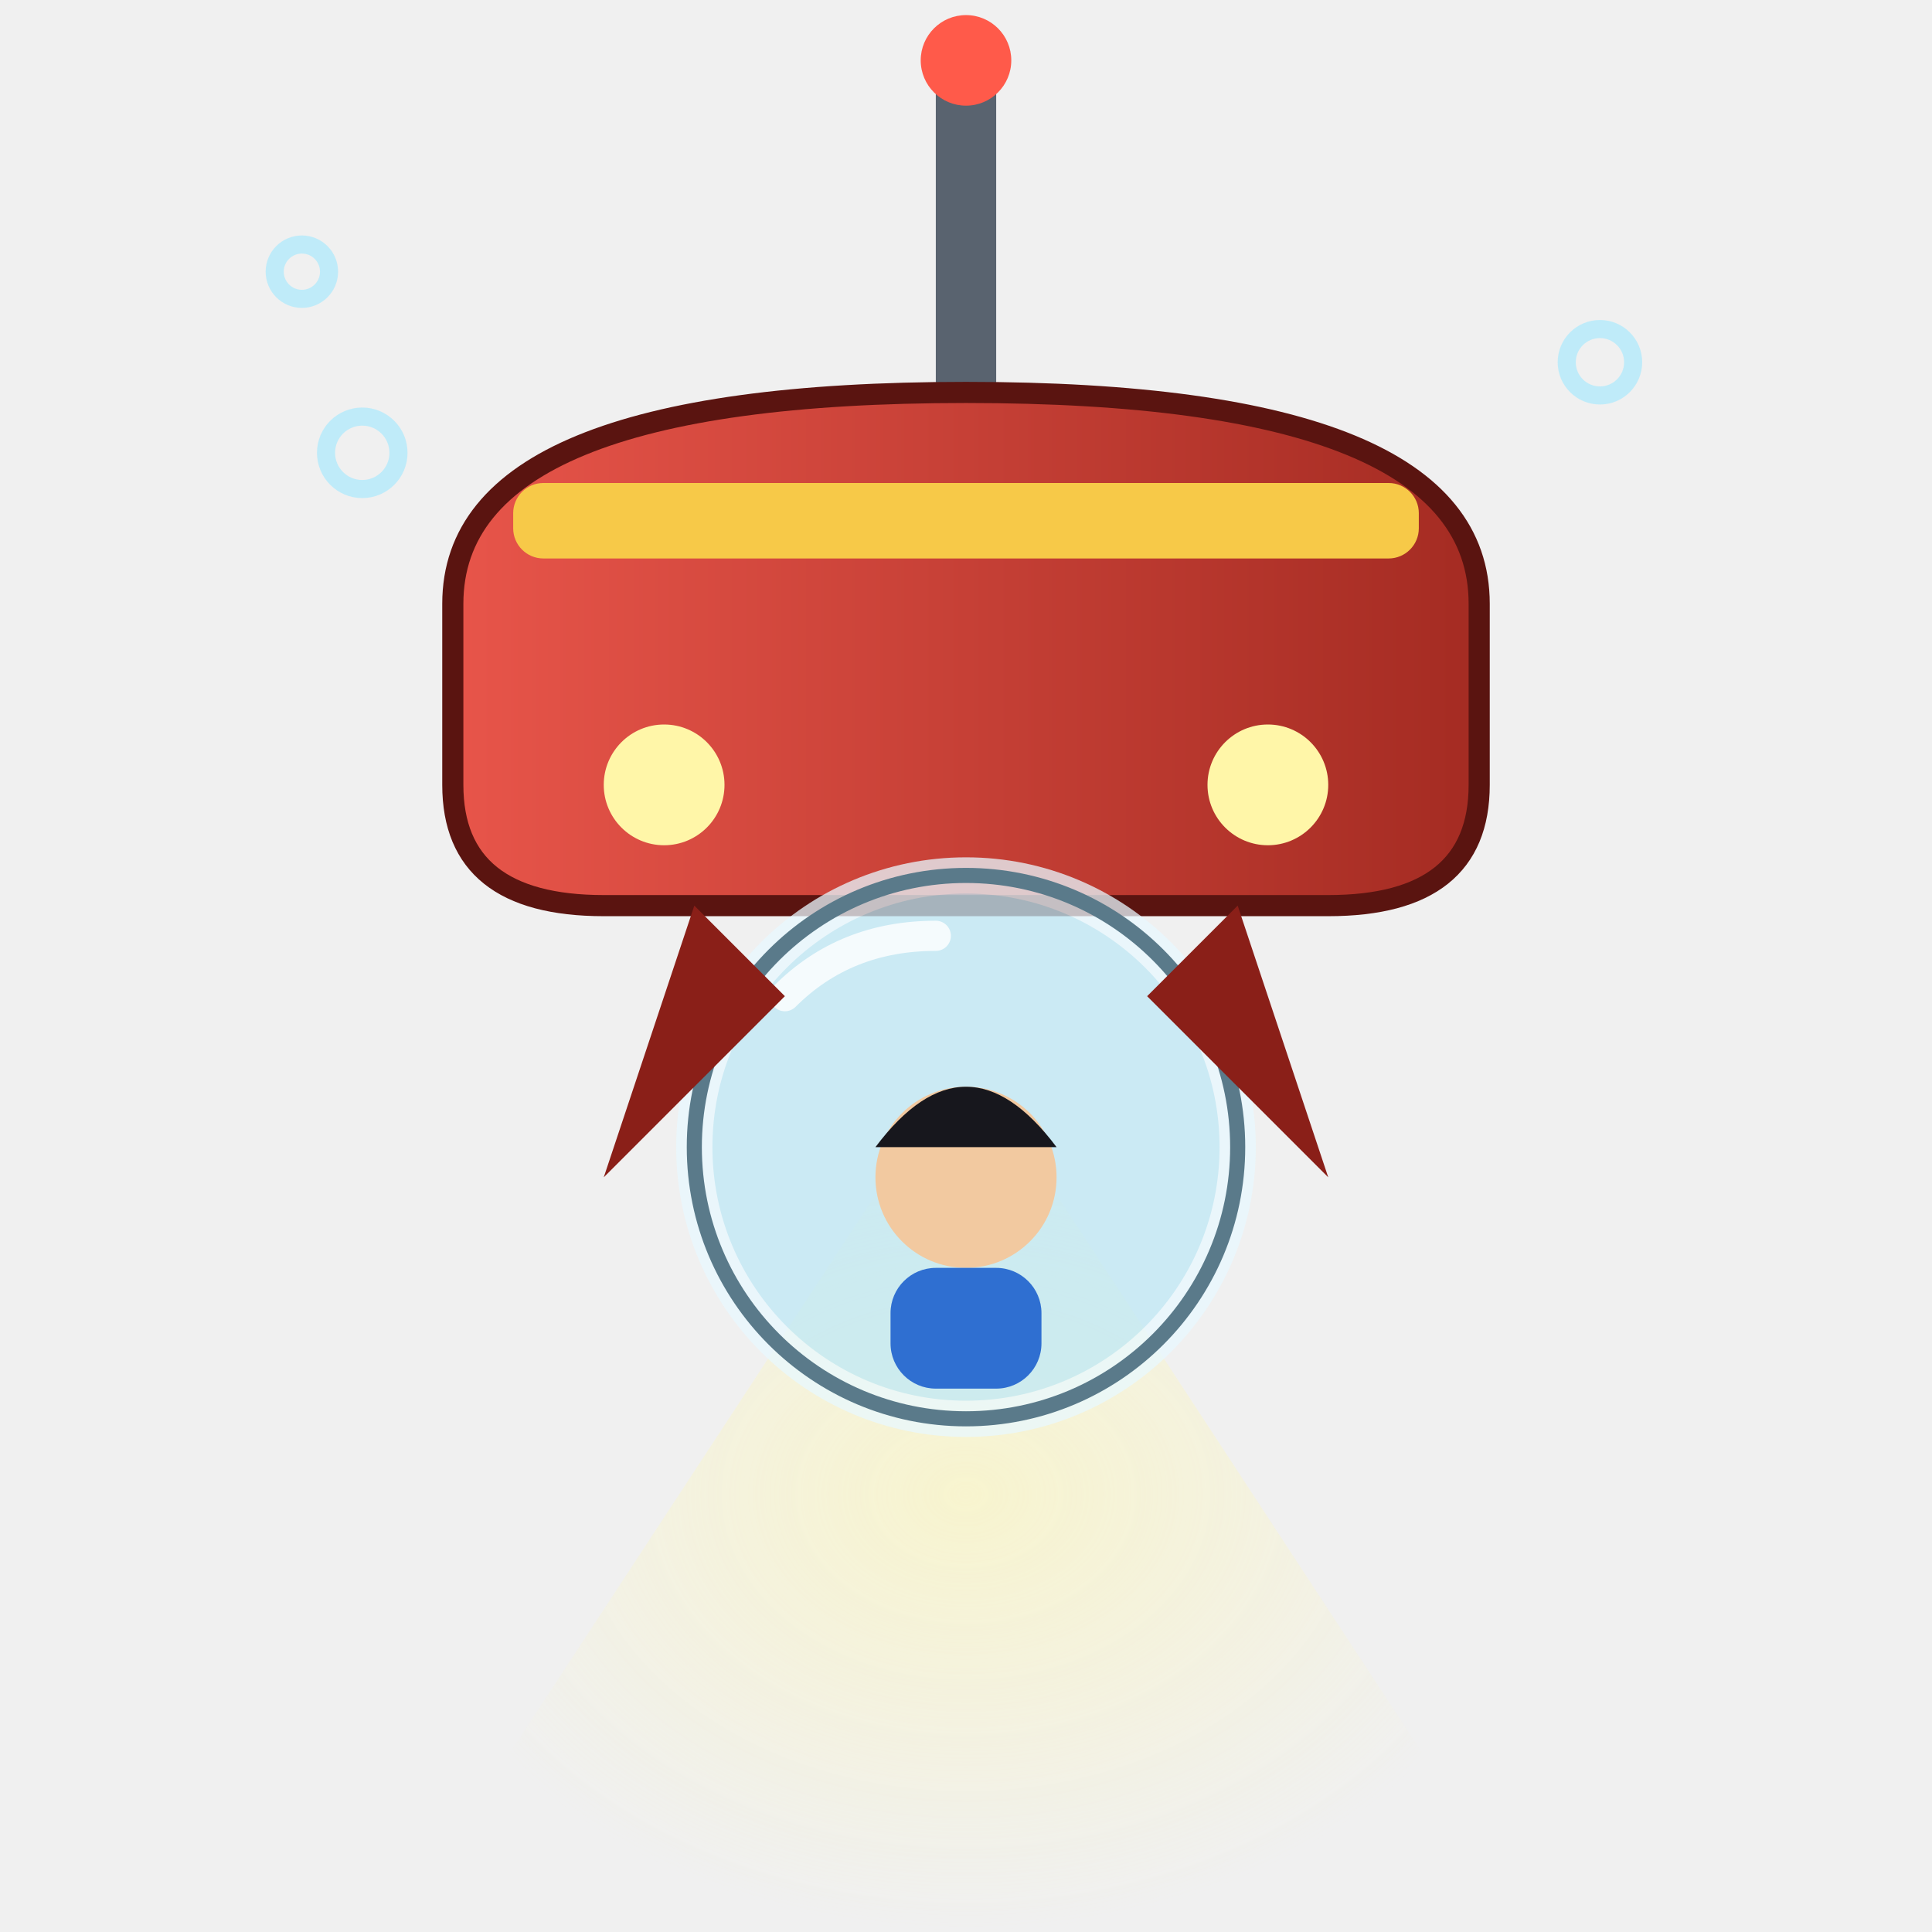
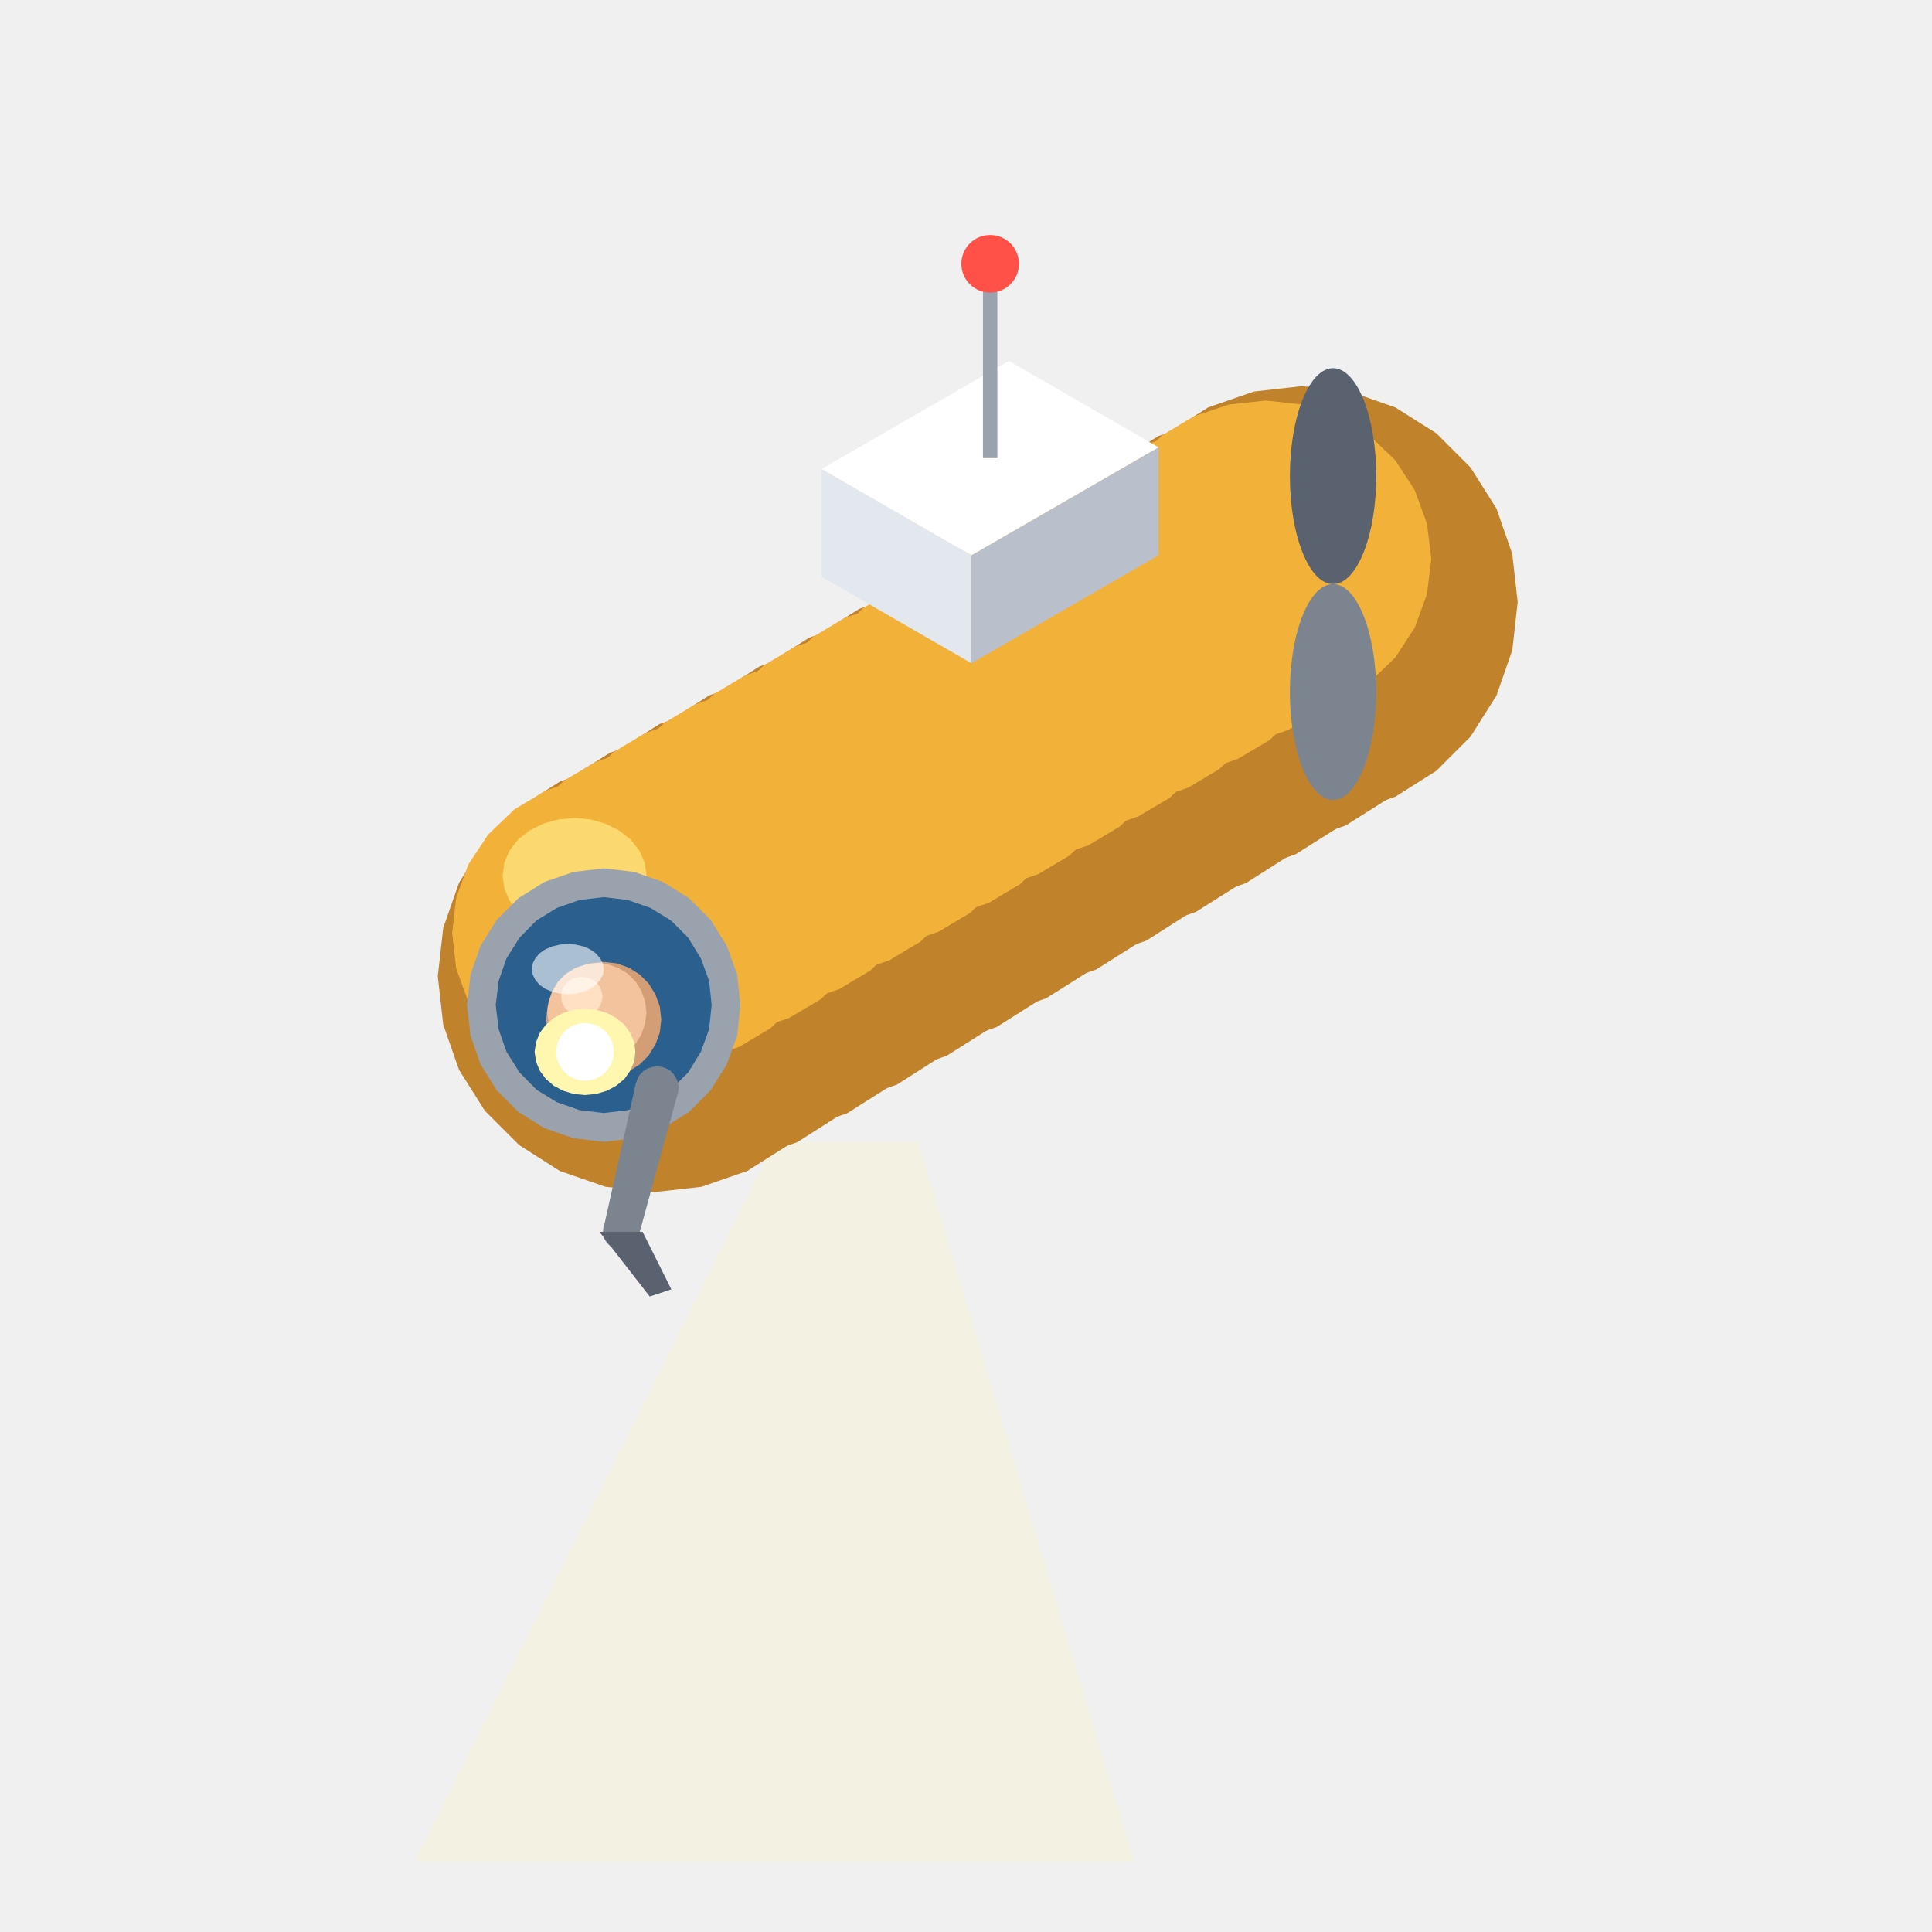
- <svg xmlns="http://www.w3.org/2000/svg" viewBox="0 0 128 128">
-   <defs>
-     <linearGradient id="hl" x1="0" y1="0" x2="1" y2="0">
-       <stop offset="0" stop-color="#e8554a" />
-       <stop offset="1" stop-color="#a42b22" />
-     </linearGradient>
-     <radialGradient id="lt" cx="50%" cy="50%" r="50%">
-       <stop offset="0" stop-color="#fff8b0" stop-opacity=".95" />
-       <stop offset="1" stop-color="#fff8b0" stop-opacity="0" />
-     </radialGradient>
-   </defs>
-   <path d="M64 70 L26 128 H102Z" fill="url(#lt)" opacity=".55">
-     <animate attributeName="opacity" values=".6;.3;.6" dur="2.4s" repeatCount="indefinite" />
-   </path>
-   <rect x="62" y="4" width="4" height="22" fill="#59636f" />
-   <circle cx="64" cy="4" r="3" fill="#ff5a4a">
-     <animate attributeName="opacity" values="1;.2;1" dur="1.4s" repeatCount="indefinite" />
-   </circle>
-   <path d="M30 40 Q30 26 64 26 Q98 26 98 40 L98 52 Q98 60 88 60 L40 60 Q30 60 30 52Z" fill="url(#hl)" stroke="#5a1410" stroke-width="1.4" />
-   <rect x="34" y="32" width="60" height="5" rx="2" fill="#f7c948" />
-   <circle cx="64" cy="76" r="18" fill="#bfe8f5" opacity=".75" stroke="#e8f8ff" stroke-width="2.4" />
-   <circle cx="64" cy="76" r="18" fill="none" stroke="#5a7a8a" stroke-width="1" />
-   <circle cx="64" cy="78" r="6" fill="#f2c9a0" />
-   <path d="M58 76 Q64 68 70 76" fill="#17171d" />
-   <rect x="59" y="84" width="10" height="8" rx="3" fill="#2f6fd1" />
-   <path d="M52 66 Q56 62 62 62" stroke="#fff" stroke-width="2" fill="none" opacity=".8" stroke-linecap="round" />
-   <path d="M46 60 L40 78 L52 66Z M82 60 L88 78 L76 66Z" fill="#8a1f18" />
-   <circle cx="44" cy="52" r="4" fill="#fff6a8" />
-   <circle cx="84" cy="52" r="4" fill="#fff6a8" />
-   <g fill="none" stroke="#9fe8ff" stroke-width="1.2" opacity=".6">
-     <circle cx="24" cy="30" r="2.4" />
-     <circle cx="20" cy="18" r="1.8" />
-     <circle cx="106" cy="24" r="2.2" />
+ <svg xmlns="http://www.w3.org/2000/svg" viewBox="0 0 80 80">
+   <g transform="translate(41 41.32) scale(1.49)">
+     <path d="M-6 4L-16 24L4 24L-2 4Z" fill="#fff6b0" opacity="0.22" />
+     <path d="M14.66 -11L14.51 -9.66L14.07 -8.4L13.35 -7.26L12.4 -6.31L11.26 -5.59L10 -5.15L8.66 -5L7.33 -5.15L6.06 -5.59L4.92 -6.31L3.97 -7.26L3.25 -8.4L2.81 -9.66L2.66 -11L2.81 -12.34L3.25 -13.6L3.97 -14.74L4.92 -15.69L6.06 -16.41L7.33 -16.85L8.66 -17L10 -16.85L11.26 -16.41L12.4 -15.69L13.35 -14.74L14.07 -13.6L14.51 -12.34Z" fill="#c0822a" />
+     <path d="M13.27 -10.2L13.12 -8.86L12.68 -7.6L11.97 -6.46L11.02 -5.51L9.88 -4.79L8.61 -4.35L7.27 -4.2L5.94 -4.35L4.67 -4.79L3.53 -5.51L2.58 -6.46L1.87 -7.6L1.43 -8.86L1.27 -10.2L1.43 -11.54L1.87 -12.8L2.58 -13.94L3.53 -14.89L4.67 -15.61L5.94 -16.05L7.27 -16.2L8.61 -16.05L9.88 -15.61L11.02 -14.89L11.97 -13.94L12.68 -12.8L13.12 -11.54Z" fill="#c0822a" />
+     <path d="M11.89 -9.4L11.74 -8.06L11.29 -6.8L10.58 -5.66L9.63 -4.71L8.49 -3.99L7.22 -3.55L5.89 -3.4L4.55 -3.55L3.29 -3.99L2.15 -4.71L1.2 -5.66L0.48 -6.8L0.04 -8.06L-0.11 -9.4L0.04 -10.74L0.48 -12L1.2 -13.14L2.15 -14.09L3.29 -14.81L4.55 -15.25L5.89 -15.4L7.22 -15.25L8.49 -14.81L9.63 -14.09L10.58 -13.14L11.29 -12L11.74 -10.74Z" fill="#c0822a" />
+     <path d="M10.5 -8.6L10.35 -7.26L9.91 -6L9.19 -4.86L8.24 -3.91L7.11 -3.19L5.84 -2.75L4.5 -2.6L3.17 -2.75L1.9 -3.19L0.76 -3.91L-0.19 -4.86L-0.9 -6L-1.35 -7.26L-1.5 -8.6L-1.35 -9.94L-0.9 -11.2L-0.19 -12.34L0.76 -13.29L1.9 -14.01L3.17 -14.45L4.5 -14.6L5.84 -14.45L7.11 -14.01L8.24 -13.29L9.19 -12.34L9.91 -11.2L10.35 -9.94Z" fill="#c0822a" />
+     <path d="M9.12 -7.8L8.97 -6.46L8.52 -5.2L7.81 -4.06L6.86 -3.11L5.72 -2.39L4.45 -1.95L3.12 -1.8L1.78 -1.95L0.51 -2.39L-0.62 -3.11L-1.57 -4.06L-2.29 -5.2L-2.73 -6.46L-2.88 -7.8L-2.73 -9.14L-2.29 -10.4L-1.57 -11.54L-0.62 -12.49L0.51 -13.21L1.78 -13.65L3.12 -13.8L4.45 -13.65L5.72 -13.21L6.86 -12.49L7.81 -11.54L8.52 -10.4L8.97 -9.14Z" fill="#c0822a" />
+     <path d="M7.73 -7L7.58 -5.66L7.14 -4.4L6.42 -3.26L5.47 -2.31L4.34 -1.59L3.07 -1.15L1.73 -1L0.4 -1.15L-0.87 -1.59L-2.01 -2.31L-2.96 -3.26L-3.67 -4.4L-4.12 -5.66L-4.27 -7L-4.12 -8.34L-3.67 -9.6L-2.96 -10.74L-2.01 -11.69L-0.87 -12.41L0.4 -12.85L1.73 -13L3.07 -12.85L4.34 -12.41L5.47 -11.69L6.42 -10.74L7.14 -9.6L7.58 -8.34Z" fill="#c0822a" />
+     <path d="M6.35 -6.2L6.2 -4.86L5.75 -3.6L5.04 -2.46L4.09 -1.51L2.95 -0.79L1.68 -0.35L0.35 -0.2L-0.99 -0.35L-2.26 -0.79L-3.39 -1.51L-4.34 -2.46L-5.06 -3.6L-5.5 -4.86L-5.65 -6.2L-5.5 -7.54L-5.06 -8.8L-4.34 -9.94L-3.39 -10.89L-2.26 -11.61L-0.99 -12.05L0.35 -12.2L1.68 -12.05L2.95 -11.61L4.09 -10.89L5.04 -9.94L5.75 -8.8L6.2 -7.54Z" fill="#c0822a" />
+     <path d="M4.96 -5.4L4.81 -4.06L4.37 -2.8L3.65 -1.66L2.7 -0.71L1.56 0.01L0.3 0.45L-1.04 0.6L-2.37 0.45L-3.64 0.01L-4.78 -0.71L-5.73 -1.66L-6.45 -2.8L-6.89 -4.06L-7.04 -5.4L-6.89 -6.74L-6.45 -8L-5.73 -9.14L-4.78 -10.09L-3.64 -10.81L-2.37 -11.25L-1.04 -11.4L0.3 -11.25L1.56 -10.81L2.7 -10.09L3.65 -9.14L4.37 -8L4.81 -6.74Z" fill="#c0822a" />
+     <path d="M3.58 -4.6L3.42 -3.26L2.98 -2L2.27 -0.86L1.32 0.09L0.18 0.81L-1.09 1.25L-2.42 1.4L-3.76 1.25L-5.03 0.81L-6.17 0.09L-7.12 -0.86L-7.83 -2L-8.27 -3.26L-8.42 -4.6L-8.27 -5.94L-7.83 -7.2L-7.12 -8.34L-6.17 -9.29L-5.03 -10.01L-3.76 -10.45L-2.42 -10.6L-1.09 -10.45L0.18 -10.01L1.32 -9.29L2.27 -8.34L2.98 -7.2L3.42 -5.94Z" fill="#c0822a" />
+     <path d="M2.19 -3.8L2.04 -2.46L1.6 -1.2L0.88 -0.06L-0.07 0.89L-1.21 1.61L-2.48 2.05L-3.81 2.2L-5.15 2.05L-6.41 1.61L-7.55 0.89L-8.5 -0.06L-9.22 -1.2L-9.66 -2.46L-9.81 -3.8L-9.66 -5.14L-9.22 -6.4L-8.5 -7.54L-7.55 -8.49L-6.41 -9.21L-5.15 -9.65L-3.81 -9.8L-2.48 -9.65L-1.21 -9.21L-0.07 -8.49L0.88 -7.54L1.6 -6.4L2.04 -5.14Z" fill="#c0822a" />
+     <path d="M0.8 -3L0.65 -1.66L0.21 -0.4L-0.51 0.74L-1.46 1.69L-2.59 2.41L-3.86 2.85L-5.2 3L-6.53 2.85L-7.8 2.41L-8.94 1.69L-9.89 0.74L-10.6 -0.4L-11.05 -1.66L-11.2 -3L-11.05 -4.34L-10.6 -5.6L-9.89 -6.74L-8.94 -7.69L-7.8 -8.41L-6.53 -8.85L-5.2 -9L-3.86 -8.85L-2.59 -8.41L-1.46 -7.69L-0.51 -6.74L0.21 -5.6L0.65 -4.34Z" fill="#c0822a" />
+     <path d="M-0.58 -2.2L-0.73 -0.86L-1.18 0.4L-1.89 1.54L-2.84 2.49L-3.98 3.21L-5.25 3.65L-6.58 3.8L-7.92 3.65L-9.19 3.21L-10.32 2.49L-11.27 1.54L-11.99 0.4L-12.43 -0.86L-12.58 -2.2L-12.43 -3.54L-11.99 -4.8L-11.27 -5.94L-10.32 -6.89L-9.19 -7.61L-7.92 -8.05L-6.58 -8.2L-5.25 -8.05L-3.98 -7.61L-2.84 -6.89L-1.89 -5.94L-1.18 -4.8L-0.73 -3.54Z" fill="#c0822a" />
+     <path d="M-1.97 -1.4L-2.12 -0.06L-2.56 1.2L-3.28 2.34L-4.23 3.29L-5.36 4.01L-6.63 4.45L-7.97 4.6L-9.3 4.45L-10.57 4.01L-11.71 3.29L-12.66 2.34L-13.37 1.2L-13.82 -0.06L-13.97 -1.4L-13.82 -2.74L-13.37 -4L-12.66 -5.14L-11.71 -6.09L-10.57 -6.81L-9.3 -7.25L-7.97 -7.4L-6.63 -7.25L-5.36 -6.81L-4.23 -6.09L-3.28 -5.14L-2.56 -4L-2.12 -2.74Z" fill="#c0822a" />
+     <path d="M-3.35 -0.6L-3.5 0.74L-3.95 2L-4.66 3.14L-5.61 4.09L-6.75 4.81L-8.02 5.25L-9.35 5.4L-10.69 5.25L-11.96 4.81L-13.09 4.09L-14.04 3.14L-14.76 2L-15.2 0.74L-15.35 -0.6L-15.2 -1.94L-14.76 -3.2L-14.04 -4.34L-13.09 -5.29L-11.96 -6.01L-10.69 -6.45L-9.35 -6.6L-8.02 -6.45L-6.75 -6.01L-5.61 -5.29L-4.66 -4.34L-3.95 -3.2L-3.5 -1.94Z" fill="#c0822a" />
+     <path d="M12.26 -12.2L12.14 -11.22L11.8 -10.29L11.26 -9.46L10.53 -8.76L9.66 -8.24L8.68 -7.91L7.66 -7.8L6.64 -7.91L5.66 -8.24L4.79 -8.76L4.06 -9.46L3.52 -10.29L3.18 -11.22L3.06 -12.2L3.18 -13.18L3.52 -14.11L4.06 -14.94L4.79 -15.64L5.66 -16.16L6.64 -16.49L7.66 -16.6L8.68 -16.49L9.66 -16.16L10.53 -15.64L11.26 -14.94L11.8 -14.11L12.14 -13.18Z" fill="#f2b23a" />
+     <path d="M8.46 -13.8L8.41 -13.44L8.26 -13.11L8.02 -12.8L7.71 -12.55L7.33 -12.36L6.91 -12.24L6.46 -12.2L6.02 -12.24L5.59 -12.36L5.21 -12.55L4.9 -12.8L4.66 -13.11L4.51 -13.44L4.46 -13.8L4.51 -14.16L4.66 -14.49L4.9 -14.8L5.21 -15.05L5.59 -15.24L6.02 -15.36L6.46 -15.4L6.91 -15.36L7.33 -15.24L7.71 -15.05L8.02 -14.8L8.26 -14.49L8.41 -14.16Z" fill="#ffe27a" opacity="0.8" />
+     <path d="M10.87 -11.4L10.76 -10.42L10.42 -9.49L9.87 -8.66L9.14 -7.96L8.27 -7.44L7.3 -7.11L6.27 -7L5.25 -7.11L4.28 -7.44L3.41 -7.96L2.68 -8.66L2.13 -9.49L1.79 -10.42L1.67 -11.4L1.79 -12.38L2.13 -13.31L2.68 -14.14L3.41 -14.84L4.28 -15.36L5.25 -15.69L6.27 -15.8L7.3 -15.69L8.27 -15.36L9.14 -14.84L9.87 -14.14L10.42 -13.31L10.76 -12.38Z" fill="#f2b23a" />
+     <path d="M7.07 -13L7.02 -12.64L6.88 -12.31L6.64 -12L6.32 -11.75L5.94 -11.56L5.52 -11.44L5.07 -11.4L4.63 -11.44L4.21 -11.56L3.83 -11.75L3.51 -12L3.27 -12.31L3.12 -12.64L3.07 -13L3.12 -13.36L3.27 -13.69L3.51 -14L3.83 -14.25L4.21 -14.44L4.63 -14.56L5.07 -14.6L5.52 -14.56L5.94 -14.44L6.32 -14.25L6.64 -14L6.88 -13.69L7.02 -13.36Z" fill="#ffe27a" opacity="0.8" />
+     <path d="M9.49 -10.6L9.37 -9.62L9.03 -8.69L8.49 -7.86L7.76 -7.16L6.88 -6.64L5.91 -6.31L4.89 -6.2L3.87 -6.31L2.89 -6.64L2.02 -7.16L1.29 -7.86L0.74 -8.69L0.4 -9.62L0.29 -10.6L0.4 -11.58L0.74 -12.51L1.29 -13.34L2.02 -14.04L2.89 -14.56L3.87 -14.89L4.89 -15L5.91 -14.89L6.88 -14.56L7.76 -14.04L8.49 -13.34L9.03 -12.51L9.37 -11.58Z" fill="#f2b23a" />
+     <path d="M5.69 -12.2L5.64 -11.84L5.49 -11.51L5.25 -11.2L4.94 -10.95L4.56 -10.76L4.13 -10.64L3.69 -10.6L3.24 -10.64L2.82 -10.76L2.44 -10.95L2.13 -11.2L1.89 -11.51L1.74 -11.84L1.69 -12.2L1.74 -12.56L1.89 -12.89L2.13 -13.2L2.44 -13.45L2.82 -13.64L3.24 -13.76L3.69 -13.8L4.13 -13.76L4.56 -13.64L4.94 -13.45L5.25 -13.2L5.49 -12.89L5.64 -12.56Z" fill="#ffe27a" opacity="0.8" />
+     <path d="M8.1 -9.8L7.99 -8.82L7.65 -7.89L7.1 -7.06L6.37 -6.36L5.5 -5.84L4.53 -5.51L3.5 -5.4L2.48 -5.51L1.51 -5.84L0.64 -6.36L-0.09 -7.06L-0.64 -7.89L-0.98 -8.82L-1.1 -9.8L-0.98 -10.78L-0.64 -11.71L-0.09 -12.54L0.64 -13.24L1.51 -13.76L2.48 -14.09L3.5 -14.2L4.53 -14.09L5.5 -13.76L6.37 -13.24L7.1 -12.54L7.65 -11.71L7.99 -10.78Z" fill="#f2b23a" />
+     <path d="M4.3 -11.4L4.25 -11.04L4.11 -10.71L3.87 -10.4L3.55 -10.15L3.17 -9.96L2.75 -9.84L2.3 -9.8L1.86 -9.84L1.44 -9.96L1.06 -10.15L0.74 -10.4L0.5 -10.71L0.35 -11.04L0.3 -11.4L0.35 -11.76L0.5 -12.09L0.74 -12.4L1.06 -12.65L1.44 -12.84L1.86 -12.96L2.3 -13L2.75 -12.96L3.17 -12.84L3.55 -12.65L3.87 -12.4L4.11 -12.09L4.25 -11.76Z" fill="#ffe27a" opacity="0.8" />
+     <path d="M6.72 -9L6.6 -8.02L6.26 -7.09L5.71 -6.26L4.99 -5.56L4.11 -5.04L3.14 -4.71L2.12 -4.6L1.09 -4.71L0.12 -5.04L-0.75 -5.56L-1.48 -6.26L-2.03 -7.09L-2.37 -8.02L-2.48 -9L-2.37 -9.98L-2.03 -10.91L-1.48 -11.74L-0.75 -12.44L0.12 -12.96L1.09 -13.29L2.12 -13.4L3.14 -13.29L4.11 -12.96L4.99 -12.44L5.71 -11.74L6.26 -10.91L6.6 -9.98Z" fill="#f2b23a" />
+     <path d="M2.92 -10.6L2.87 -10.24L2.72 -9.91L2.48 -9.6L2.16 -9.35L1.79 -9.16L1.36 -9.04L0.92 -9L0.47 -9.04L0.05 -9.16L-0.33 -9.35L-0.65 -9.6L-0.88 -9.91L-1.03 -10.24L-1.08 -10.6L-1.03 -10.96L-0.88 -11.29L-0.65 -11.6L-0.33 -11.85L0.05 -12.04L0.47 -12.16L0.92 -12.2L1.36 -12.16L1.79 -12.04L2.16 -11.85L2.48 -11.6L2.72 -11.29L2.87 -10.96Z" fill="#ffe27a" opacity="0.8" />
+     <path d="M5.33 -8.2L5.22 -7.22L4.88 -6.29L4.33 -5.46L3.6 -4.76L2.73 -4.24L1.76 -3.91L0.73 -3.8L-0.29 -3.91L-1.26 -4.24L-2.14 -4.76L-2.86 -5.46L-3.41 -6.29L-3.75 -7.22L-3.87 -8.2L-3.75 -9.18L-3.41 -10.11L-2.86 -10.94L-2.14 -11.64L-1.26 -12.16L-0.29 -12.49L0.73 -12.6L1.76 -12.49L2.73 -12.16L3.6 -11.64L4.33 -10.94L4.88 -10.11L5.22 -9.18Z" fill="#f2b23a" />
+     <path d="M1.53 -9.8L1.48 -9.44L1.33 -9.11L1.1 -8.8L0.78 -8.55L0.4 -8.36L-0.02 -8.24L-0.47 -8.2L-0.91 -8.24L-1.34 -8.36L-1.71 -8.55L-2.03 -8.8L-2.27 -9.11L-2.42 -9.44L-2.47 -9.8L-2.42 -10.16L-2.27 -10.49L-2.03 -10.8L-1.71 -11.05L-1.34 -11.24L-0.91 -11.36L-0.47 -11.4L-0.02 -11.36L0.4 -11.24L0.78 -11.05L1.1 -10.8L1.33 -10.49L1.48 -10.16Z" fill="#ffe27a" opacity="0.8" />
+     <path d="M3.95 -7.4L3.83 -6.42L3.49 -5.49L2.94 -4.66L2.21 -3.96L1.34 -3.44L0.37 -3.11L-0.65 -3L-1.68 -3.11L-2.65 -3.44L-3.52 -3.96L-4.25 -4.66L-4.8 -5.49L-5.14 -6.42L-5.25 -7.4L-5.14 -8.38L-4.8 -9.31L-4.25 -10.14L-3.52 -10.84L-2.65 -11.36L-1.68 -11.69L-0.65 -11.8L0.37 -11.69L1.34 -11.36L2.21 -10.84L2.94 -10.14L3.49 -9.31L3.83 -8.38Z" fill="#f2b23a" />
+     <path d="M0.15 -9L0.1 -8.64L-0.05 -8.31L-0.29 -8L-0.61 -7.75L-0.99 -7.56L-1.41 -7.44L-1.85 -7.4L-2.3 -7.44L-2.72 -7.56L-3.1 -7.75L-3.42 -8L-3.66 -8.31L-3.8 -8.64L-3.85 -9L-3.8 -9.36L-3.66 -9.69L-3.42 -10L-3.1 -10.25L-2.72 -10.44L-2.3 -10.56L-1.85 -10.6L-1.41 -10.56L-0.99 -10.44L-0.61 -10.25L-0.29 -10L-0.05 -9.69L0.1 -9.36Z" fill="#ffe27a" opacity="0.8" />
+     <path d="M2.56 -6.6L2.45 -5.62L2.11 -4.69L1.56 -3.86L0.83 -3.16L-0.04 -2.64L-1.02 -2.31L-2.04 -2.2L-3.06 -2.31L-4.04 -2.64L-4.91 -3.16L-5.64 -3.86L-6.18 -4.69L-6.52 -5.62L-6.64 -6.6L-6.52 -7.58L-6.18 -8.51L-5.64 -9.34L-4.91 -10.04L-4.04 -10.56L-3.06 -10.89L-2.04 -11L-1.02 -10.89L-0.04 -10.56L0.83 -10.04L1.56 -9.34L2.11 -8.51L2.45 -7.58Z" fill="#f2b23a" />
+     <path d="M-1.24 -8.2L-1.29 -7.84L-1.44 -7.51L-1.68 -7.2L-1.99 -6.95L-2.37 -6.76L-2.79 -6.64L-3.24 -6.6L-3.68 -6.64L-4.11 -6.76L-4.49 -6.95L-4.8 -7.2L-5.04 -7.51L-5.19 -7.84L-5.24 -8.2L-5.19 -8.56L-5.04 -8.89L-4.8 -9.2L-4.49 -9.45L-4.11 -9.64L-3.68 -9.76L-3.24 -9.8L-2.79 -9.76L-2.37 -9.64L-1.99 -9.45L-1.68 -9.2L-1.44 -8.89L-1.29 -8.56Z" fill="#ffe27a" opacity="0.8" />
+     <path d="M1.18 -5.8L1.06 -4.82L0.72 -3.89L0.17 -3.06L-0.56 -2.36L-1.43 -1.84L-2.4 -1.51L-3.42 -1.4L-4.45 -1.51L-5.42 -1.84L-6.29 -2.36L-7.02 -3.06L-7.57 -3.89L-7.91 -4.82L-8.02 -5.8L-7.91 -6.78L-7.57 -7.71L-7.02 -8.54L-6.29 -9.24L-5.42 -9.76L-4.45 -10.09L-3.42 -10.2L-2.4 -10.09L-1.43 -9.76L-0.56 -9.24L0.17 -8.54L0.72 -7.71L1.06 -6.78Z" fill="#f2b23a" />
+     <path d="M-2.62 -7.4L-2.68 -7.04L-2.82 -6.71L-3.06 -6.4L-3.38 -6.15L-3.76 -5.96L-4.18 -5.84L-4.62 -5.8L-5.07 -5.84L-5.49 -5.96L-5.87 -6.15L-6.19 -6.4L-6.43 -6.71L-6.57 -7.04L-6.62 -7.4L-6.57 -7.76L-6.43 -8.09L-6.19 -8.4L-5.87 -8.65L-5.49 -8.84L-5.07 -8.96L-4.62 -9L-4.18 -8.96L-3.76 -8.84L-3.38 -8.65L-3.06 -8.4L-2.82 -8.09L-2.68 -7.76Z" fill="#ffe27a" opacity="0.8" />
+     <path d="M-0.21 -5L-0.33 -4.02L-0.67 -3.09L-1.21 -2.26L-1.94 -1.56L-2.81 -1.04L-3.79 -0.71L-4.81 -0.6L-5.83 -0.71L-6.81 -1.04L-7.68 -1.56L-8.41 -2.26L-8.95 -3.09L-9.3 -4.02L-9.41 -5L-9.3 -5.98L-8.95 -6.91L-8.41 -7.74L-7.68 -8.44L-6.81 -8.96L-5.83 -9.29L-4.81 -9.4L-3.79 -9.29L-2.81 -8.96L-1.94 -8.44L-1.21 -7.74L-0.67 -6.91L-0.33 -5.98Z" fill="#f2b23a" />
+     <path d="M-4.01 -6.6L-4.06 -6.24L-4.21 -5.91L-4.45 -5.6L-4.76 -5.35L-5.14 -5.16L-5.57 -5.04L-6.01 -5L-6.46 -5.04L-6.88 -5.16L-7.26 -5.35L-7.57 -5.6L-7.81 -5.91L-7.96 -6.24L-8.01 -6.6L-7.96 -6.96L-7.81 -7.29L-7.57 -7.6L-7.26 -7.85L-6.88 -8.04L-6.46 -8.16L-6.01 -8.2L-5.57 -8.16L-5.14 -8.04L-4.76 -7.85L-4.45 -7.6L-4.21 -7.29L-4.06 -6.96Z" fill="#ffe27a" opacity="0.8" />
+     <path d="M-1.6 -4.2L-1.71 -3.22L-2.05 -2.29L-2.6 -1.46L-3.33 -0.76L-4.2 -0.24L-5.17 0.09L-6.2 0.2L-7.22 0.09L-8.19 -0.24L-9.06 -0.76L-9.79 -1.46L-10.34 -2.29L-10.68 -3.22L-10.8 -4.2L-10.68 -5.18L-10.34 -6.11L-9.79 -6.94L-9.06 -7.64L-8.19 -8.16L-7.22 -8.49L-6.2 -8.6L-5.17 -8.49L-4.2 -8.16L-3.33 -7.64L-2.6 -6.94L-2.05 -6.11L-1.71 -5.18Z" fill="#f2b23a" />
+     <path d="M-5.4 -5.8L-5.45 -5.44L-5.59 -5.11L-5.83 -4.8L-6.15 -4.55L-6.53 -4.36L-6.95 -4.24L-7.4 -4.2L-7.84 -4.24L-8.26 -4.36L-8.64 -4.55L-8.96 -4.8L-9.2 -5.11L-9.35 -5.44L-9.4 -5.8L-9.35 -6.16L-9.2 -6.49L-8.96 -6.8L-8.64 -7.05L-8.26 -7.24L-7.84 -7.36L-7.4 -7.4L-6.95 -7.36L-6.53 -7.24L-6.15 -7.05L-5.83 -6.8L-5.59 -6.49L-5.45 -6.16Z" fill="#ffe27a" opacity="0.8" />
+     <path d="M-2.98 -3.4L-3.1 -2.42L-3.44 -1.49L-3.99 -0.66L-4.71 0.04L-5.59 0.56L-6.56 0.89L-7.58 1L-8.61 0.89L-9.58 0.56L-10.45 0.04L-11.18 -0.66L-11.73 -1.49L-12.07 -2.42L-12.18 -3.4L-12.07 -4.38L-11.73 -5.31L-11.18 -6.14L-10.45 -6.84L-9.58 -7.36L-8.61 -7.69L-7.58 -7.8L-6.56 -7.69L-5.59 -7.36L-4.71 -6.84L-3.99 -6.14L-3.44 -5.31L-3.1 -4.38Z" fill="#f2b23a" />
+     <path d="M-6.78 -5L-6.83 -4.64L-6.98 -4.31L-7.22 -4L-7.53 -3.75L-7.91 -3.56L-8.34 -3.44L-8.78 -3.4L-9.23 -3.44L-9.65 -3.56L-10.03 -3.75L-10.35 -4L-10.58 -4.31L-10.73 -4.64L-10.78 -5L-10.73 -5.36L-10.58 -5.69L-10.35 -6L-10.03 -6.25L-9.65 -6.44L-9.23 -6.56L-8.78 -6.6L-8.34 -6.56L-7.91 -6.44L-7.53 -6.25L-7.22 -6L-6.98 -5.69L-6.83 -5.36Z" fill="#ffe27a" opacity="0.8" />
+     <path d="M-4.37 -2.6L-4.48 -1.62L-4.82 -0.69L-5.37 0.14L-6.1 0.84L-6.97 1.36L-7.94 1.69L-8.97 1.8L-9.99 1.69L-10.96 1.36L-11.84 0.84L-12.56 0.14L-13.11 -0.69L-13.45 -1.62L-13.57 -2.6L-13.45 -3.58L-13.11 -4.51L-12.56 -5.34L-11.84 -6.04L-10.96 -6.56L-9.99 -6.89L-8.97 -7L-7.94 -6.89L-6.97 -6.56L-6.1 -6.04L-5.37 -5.34L-4.82 -4.51L-4.48 -3.58Z" fill="#f2b23a" />
+     <path d="M-8.17 -4.2L-8.22 -3.84L-8.37 -3.51L-8.6 -3.2L-8.92 -2.95L-9.3 -2.76L-9.72 -2.64L-10.17 -2.6L-10.61 -2.64L-11.04 -2.76L-11.41 -2.95L-11.73 -3.2L-11.97 -3.51L-12.12 -3.84L-12.17 -4.2L-12.12 -4.56L-11.97 -4.89L-11.73 -5.2L-11.41 -5.45L-11.04 -5.64L-10.61 -5.76L-10.17 -5.8L-9.72 -5.76L-9.3 -5.64L-8.92 -5.45L-8.6 -5.2L-8.37 -4.89L-8.22 -4.56Z" fill="#ffe27a" opacity="0.8" />
+     <path d="M-5.75 -1.8L-5.87 -0.82L-6.21 0.11L-6.76 0.94L-7.49 1.64L-8.36 2.16L-9.33 2.49L-10.35 2.6L-11.38 2.49L-12.35 2.16L-13.22 1.64L-13.95 0.94L-14.5 0.11L-14.84 -0.82L-14.95 -1.8L-14.84 -2.78L-14.5 -3.71L-13.95 -4.54L-13.22 -5.24L-12.35 -5.76L-11.38 -6.09L-10.35 -6.2L-9.33 -6.09L-8.36 -5.76L-7.49 -5.24L-6.76 -4.54L-6.21 -3.71L-5.87 -2.78Z" fill="#f2b23a" />
+     <path d="M-9.55 -3.4L-9.6 -3.04L-9.75 -2.71L-9.99 -2.4L-10.31 -2.15L-10.69 -1.96L-11.11 -1.84L-11.55 -1.8L-12 -1.84L-12.42 -1.96L-12.8 -2.15L-13.12 -2.4L-13.36 -2.71L-13.5 -3.04L-13.55 -3.4L-13.5 -3.76L-13.36 -4.09L-13.12 -4.4L-12.8 -4.65L-12.42 -4.84L-12 -4.96L-11.55 -5L-11.11 -4.96L-10.69 -4.84L-10.31 -4.65L-9.99 -4.4L-9.75 -4.09L-9.6 -3.76Z" fill="#ffe27a" opacity="0.8" />
+     <path d="M4.68 -12.3L-0.52 -9.3L-0.52 -12.3L4.68 -15.3Z" fill="#b9c0cc" />
+     <path d="M-4.68 -11.7L-0.52 -9.3L-0.52 -12.3L-4.68 -14.7Z" fill="#e3e7ee" />
+     <path d="M0.52 -17.7L4.68 -15.3L-0.52 -12.3L-4.68 -14.7Z" fill="#ffffff" />
+     <path d="M-0.2 -15L0.2 -15L0.2 -20L-0.2 -20Z" fill="#9aa3ad" />
+     <circle cx="0.00" cy="-20.40" r="0.80" fill="#ff5148">
+       <animate attributeName="opacity" values="1;0.1;1" dur="1.2s" begin="0s" repeatCount="indefinite" />
+     </circle>
+     <path d="M-6.94 0.2L-7.03 1.05L-7.32 1.85L-7.77 2.57L-8.37 3.17L-9.09 3.62L-9.89 3.9L-10.74 4L-11.58 3.9L-12.39 3.62L-13.11 3.17L-13.71 2.57L-14.16 1.85L-14.44 1.05L-14.54 0.2L-14.44 -0.65L-14.16 -1.45L-13.71 -2.17L-13.11 -2.77L-12.39 -3.22L-11.58 -3.5L-10.74 -3.6L-9.89 -3.5L-9.09 -3.22L-8.37 -2.77L-7.77 -2.17L-7.32 -1.45L-7.03 -0.65Z" fill="#9aa3ad" />
+     <path d="M-7.74 0.2L-7.81 0.87L-8.04 1.5L-8.39 2.07L-8.87 2.55L-9.44 2.9L-10.07 3.12L-10.74 3.2L-11.41 3.12L-12.04 2.9L-12.61 2.55L-13.08 2.07L-13.44 1.5L-13.66 0.87L-13.74 0.2L-13.66 -0.47L-13.44 -1.1L-13.08 -1.67L-12.61 -2.15L-12.04 -2.5L-11.41 -2.72L-10.74 -2.8L-10.07 -2.72L-9.44 -2.5L-8.87 -2.15L-8.39 -1.67L-8.04 -1.1L-7.81 -0.47Z" fill="#2b5f8e" />
+     <path d="M-9.14 0.6L-9.18 0.96L-9.3 1.29L-9.49 1.6L-9.74 1.85L-10.04 2.04L-10.38 2.16L-10.74 2.2L-11.09 2.16L-11.43 2.04L-11.74 1.85L-11.99 1.6L-12.18 1.29L-12.3 0.96L-12.34 0.6L-12.3 0.24L-12.18 -0.09L-11.99 -0.4L-11.74 -0.65L-11.43 -0.84L-11.09 -0.96L-10.74 -1L-10.38 -0.96L-10.04 -0.84L-9.74 -0.65L-9.49 -0.4L-9.3 -0.09L-9.18 0.24Z" fill="#d39d76" />
+     <path d="M-9.55 0.41L-9.59 0.71L-9.69 1.01L-9.85 1.27L-10.07 1.48L-10.33 1.65L-10.62 1.75L-10.93 1.78L-11.24 1.75L-11.53 1.65L-11.79 1.48L-12.01 1.27L-12.17 1.01L-12.27 0.71L-12.31 0.41L-12.27 0.1L-12.17 -0.19L-12.01 -0.45L-11.79 -0.67L-11.53 -0.83L-11.24 -0.93L-10.93 -0.97L-10.62 -0.93L-10.33 -0.83L-10.07 -0.67L-9.85 -0.45L-9.69 -0.19L-9.59 0.1Z" fill="#f2c39c" />
+     <path d="M-10.77 -0.04L-10.79 0.08L-10.83 0.2L-10.9 0.3L-10.99 0.39L-11.1 0.45L-11.22 0.49L-11.35 0.5L-11.47 0.49L-11.6 0.45L-11.71 0.39L-11.8 0.3L-11.87 0.2L-11.91 0.08L-11.92 -0.04L-11.91 -0.16L-11.87 -0.28L-11.8 -0.38L-11.71 -0.47L-11.6 -0.53L-11.47 -0.57L-11.35 -0.58L-11.22 -0.57L-11.1 -0.53L-10.99 -0.47L-10.9 -0.38L-10.83 -0.28L-10.79 -0.16Z" fill="#ffe0c2" />
+     <path d="M-10.74 -0.8L-10.76 -0.64L-10.84 -0.5L-10.96 -0.36L-11.12 -0.25L-11.3 -0.17L-11.52 -0.12L-11.74 -0.1L-11.96 -0.12L-12.17 -0.17L-12.36 -0.25L-12.52 -0.36L-12.64 -0.5L-12.71 -0.64L-12.74 -0.8L-12.71 -0.96L-12.64 -1.1L-12.52 -1.24L-12.36 -1.35L-12.17 -1.43L-11.96 -1.48L-11.74 -1.5L-11.52 -1.48L-11.3 -1.43L-11.12 -1.35L-10.96 -1.24L-10.84 -1.1L-10.76 -0.96Z" fill="#ffffff" opacity="0.6" />
+     <path d="M-9.86 1.5L-9.89 1.77L-10 2.02L-10.16 2.25L-10.39 2.44L-10.65 2.58L-10.95 2.67L-11.26 2.7L-11.57 2.67L-11.87 2.58L-12.13 2.44L-12.35 2.25L-12.52 2.02L-12.62 1.77L-12.66 1.5L-12.62 1.23L-12.52 0.98L-12.35 0.75L-12.13 0.56L-11.87 0.42L-11.57 0.33L-11.26 0.3L-10.95 0.33L-10.65 0.42L-10.39 0.56L-10.16 0.75L-10 0.98L-9.89 1.23Z" fill="#fff6b0" />
+     <circle cx="-11.26" cy="1.50" r="0.80" fill="#ffffff">
+       <animate attributeName="opacity" values="1;0.4;1" dur="1.6s" begin="0s" repeatCount="indefinite" />
+     </circle>
+     <g>
+       <animateTransform attributeName="transform" type="rotate" values="0 -9.26 2.50;20 -9.26 2.50;0 -9.26 2.50" dur="2.4s" begin="0s" repeatCount="indefinite" />
+       <path d="M-9.84 2.35L-10.74 6.38L-9.77 6.62L-8.68 2.65Z" fill="#7c858f" />
+       <path d="M-8.66 2.5L-8.67 2.63L-8.72 2.76L-8.79 2.87L-8.88 2.97L-9 3.04L-9.12 3.08L-9.26 3.1L-9.39 3.08L-9.52 3.04L-9.63 2.97L-9.73 2.87L-9.8 2.76L-9.84 2.63L-9.86 2.5L-9.84 2.37L-9.8 2.24L-9.73 2.13L-9.63 2.03L-9.52 1.96L-9.39 1.92L-9.26 1.9L-9.12 1.92L-9 1.96L-8.88 2.03L-8.79 2.13L-8.72 2.24L-8.67 2.37Z" fill="#7c858f" />
+       <path d="M-9.76 6.5L-9.77 6.61L-9.81 6.72L-9.87 6.81L-9.95 6.89L-10.04 6.95L-10.15 6.99L-10.26 7L-10.37 6.99L-10.48 6.95L-10.57 6.89L-10.65 6.81L-10.71 6.72L-10.75 6.61L-10.76 6.5L-10.75 6.39L-10.71 6.28L-10.65 6.19L-10.57 6.11L-10.48 6.05L-10.37 6.01L-10.26 6L-10.15 6.01L-10.04 6.05L-9.95 6.11L-9.87 6.19L-9.81 6.28L-9.77 6.39Z" fill="#7c858f" />
+       <path d="M-10.86 6.5L-9.66 6.5L-8.86 8.1L-9.46 8.3Z" fill="#5a6270" />
+     </g>
+     <g>
+       <animateTransform attributeName="transform" type="scale" additive="sum" values="1 1;.2 1;1 1" dur=".3s" repeatCount="indefinite" />
+       <g transform="translate(9.53 -11.50)">
+         <ellipse cx="0" cy="-3" rx="1.2" ry="3" fill="#5a6270" />
+         <ellipse cx="0" cy="3" rx="1.2" ry="3" fill="#7c858f" />
+       </g>
+     </g>
+     <circle cx="4.00" cy="-6" r="0.60" fill="#ffffff" opacity="0">
+       <animate attributeName="opacity" values="0;.8;0" dur="2.4s" begin="0.0s" repeatCount="indefinite" />
+       <animateTransform attributeName="transform" type="translate" values="0 0;1 -14" dur="2.4s" begin="0.0s" repeatCount="indefinite" />
+     </circle>
+     <circle cx="5.60" cy="-6" r="0.80" fill="#ffffff" opacity="0">
+       <animate attributeName="opacity" values="0;.8;0" dur="2.4s" begin="0.6s" repeatCount="indefinite" />
+       <animateTransform attributeName="transform" type="translate" values="0 0;1 -14" dur="2.4s" begin="0.6s" repeatCount="indefinite" />
+     </circle>
+     <circle cx="7.20" cy="-6" r="1.00" fill="#ffffff" opacity="0">
+       <animate attributeName="opacity" values="0;.8;0" dur="2.4s" begin="1.2s" repeatCount="indefinite" />
+       <animateTransform attributeName="transform" type="translate" values="0 0;1 -14" dur="2.4s" begin="1.2s" repeatCount="indefinite" />
+     </circle>
+     <circle cx="8.80" cy="-6" r="1.20" fill="#ffffff" opacity="0">
+       <animate attributeName="opacity" values="0;.8;0" dur="2.4s" begin="1.8s" repeatCount="indefinite" />
+       <animateTransform attributeName="transform" type="translate" values="0 0;1 -14" dur="2.4s" begin="1.8s" repeatCount="indefinite" />
+     </circle>
  </g>
</svg>
